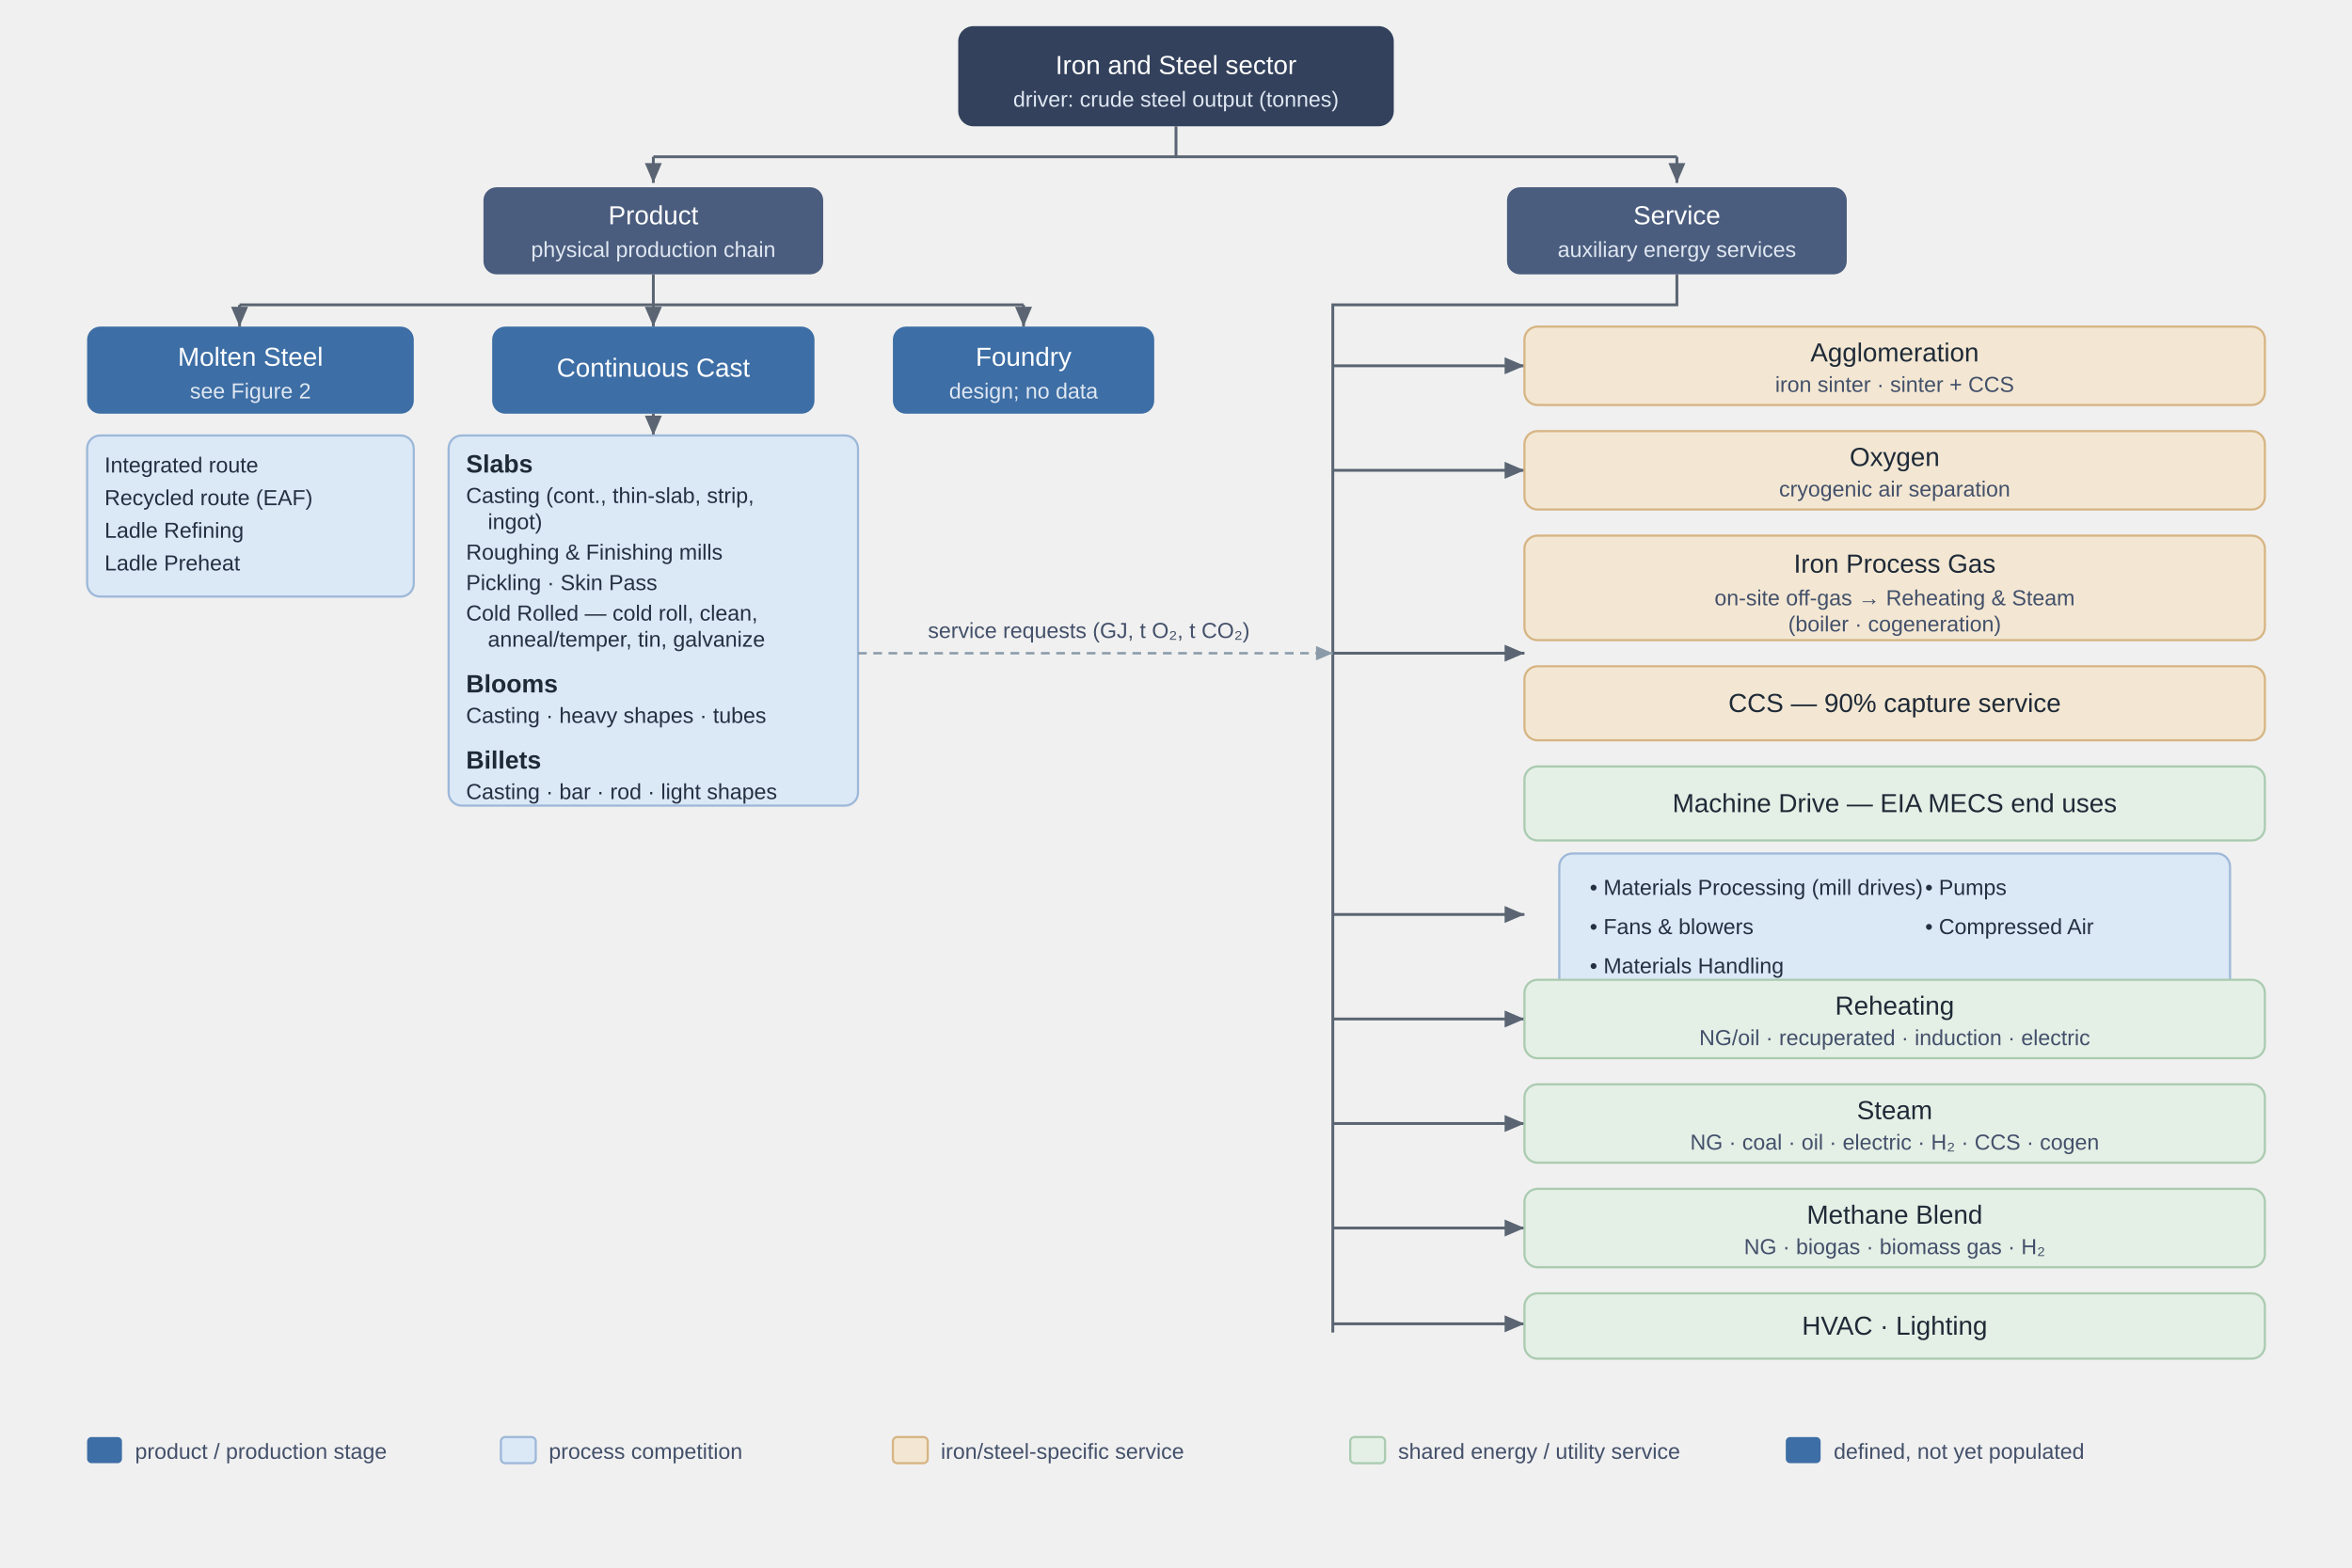
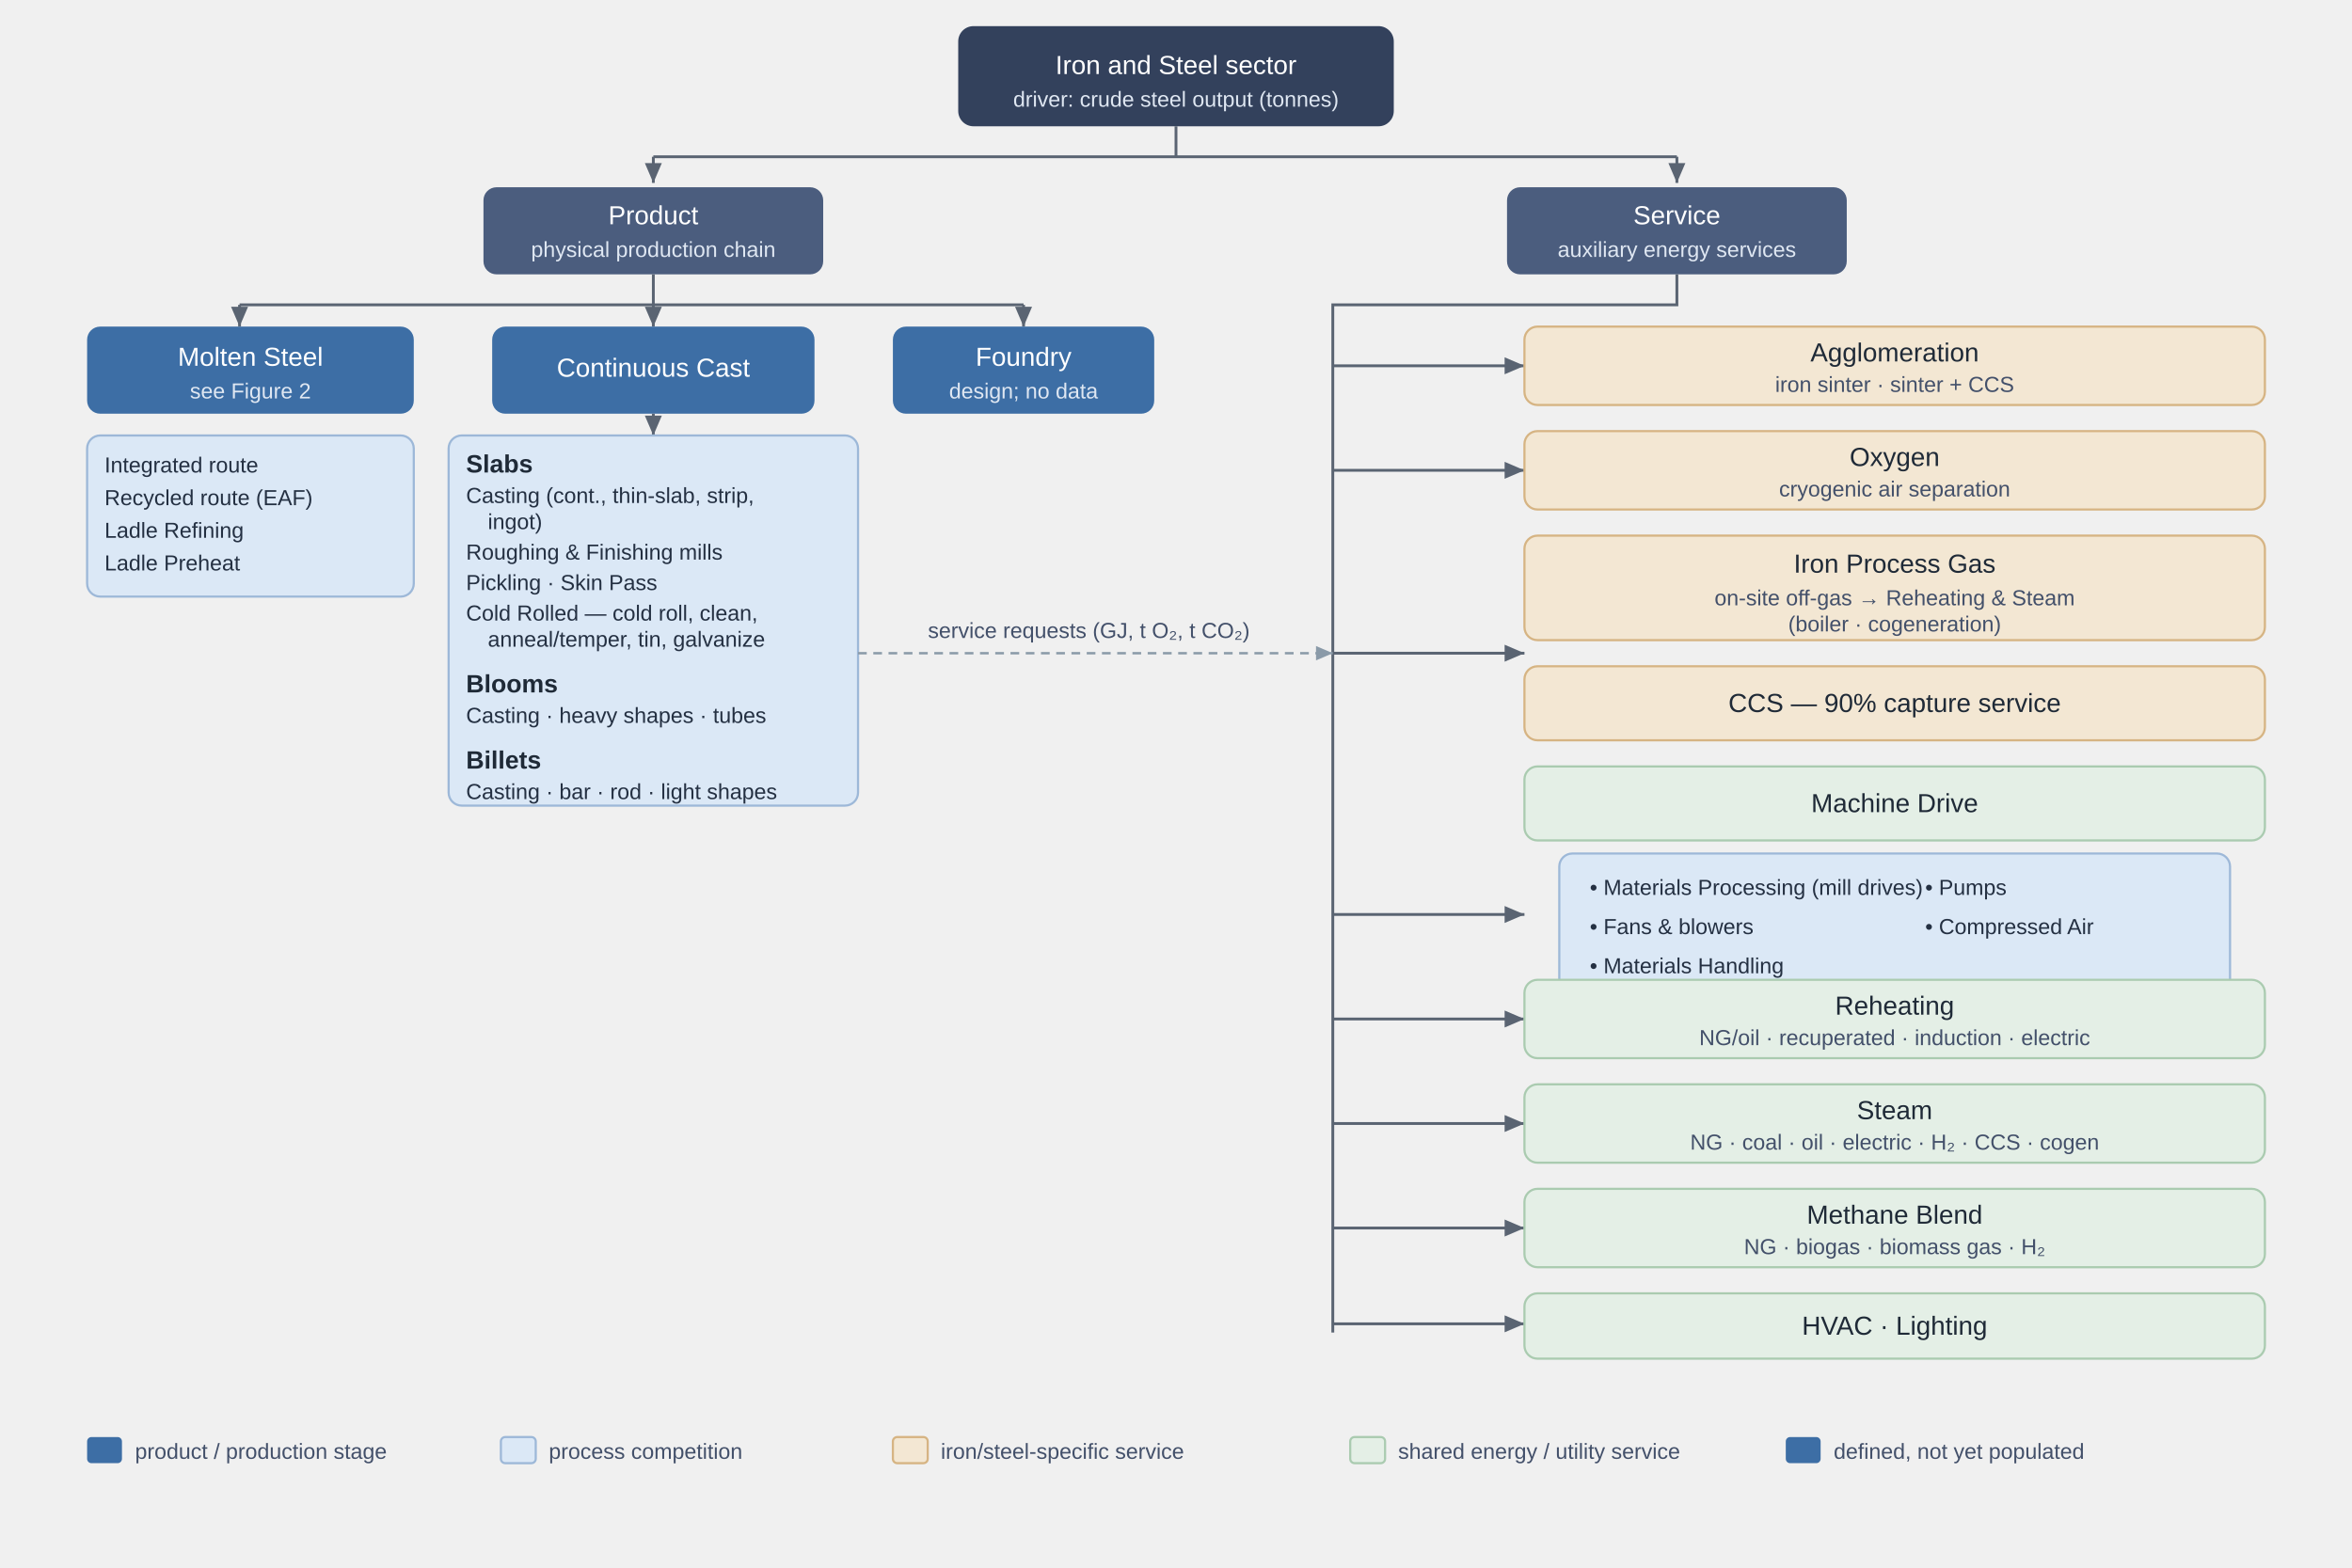
<svg xmlns="http://www.w3.org/2000/svg" viewBox="0 0 1080 720" font-family="'Helvetica Neue',Arial,sans-serif">
  <defs>
    <marker id="arrow" markerWidth="9" markerHeight="9" refX="7" refY="3" orient="auto" markerUnits="strokeWidth">
      <path d="M0,0 L7,3 L0,6 Z" fill="#5a6472" />
    </marker>
    <marker id="darrow" markerWidth="9" markerHeight="9" refX="7" refY="3" orient="auto" markerUnits="strokeWidth">
      <path d="M0,0 L7,3 L0,6 Z" fill="#8a9aa8" />
    </marker>
  </defs>
  <style>
    .lbl{font-size:12px;fill:#1f2a37;}
    .lblw{font-size:12px;fill:#fff;}
    .sub{font-size:10px;fill:#43506a;}
    .subw{font-size:10px;fill:#dfe7f2;}
    .li{font-size:10px;fill:#243042;}
    .ttl{font-size:11.5px;font-weight:bold;fill:#1f2a37;}
    .edge{stroke:#5a6472;stroke-width:1.3;fill:none;}
    .dedge{stroke:#8a9aa8;stroke-width:1.1;stroke-dasharray:4 3;fill:none;}
    .sector{fill:#33415c;}
    .branch{fill:#4b5d7e;}
    .prod{fill:#3d6ea5;}
    .det{fill:#dbe8f6;stroke:#9db8d8;stroke-width:1;}
    .gray{fill:#eef1f5;stroke:#c3ccd8;stroke-width:1;}
    .svc{fill:#e4efe6;stroke:#aacbb0;stroke-width:1;}
    .spec{fill:#f3e7d3;stroke:#d6b483;stroke-width:1;}
    .dash{stroke-dasharray:5 4;}
  </style>
  <rect class="sector" x="440" y="12" width="200" height="46" rx="7" />
  <text class="lblw" x="540" y="34" text-anchor="middle">Iron and Steel sector</text>
  <text class="subw" x="540" y="49" text-anchor="middle">driver: crude steel output (tonnes)</text>
  <path class="edge" d="M540,58 V72" />
  <path class="edge" d="M300,72 H770" />
  <path class="edge" d="M300,72 V84" marker-end="url(#arrow)" />
  <path class="edge" d="M770,72 V84" marker-end="url(#arrow)" />
  <rect class="branch" x="222" y="86" width="156" height="40" rx="6" />
  <text class="lblw" x="300" y="103" text-anchor="middle">Product</text>
  <text class="subw" x="300" y="118" text-anchor="middle">physical production chain</text>
  <rect class="branch" x="692" y="86" width="156" height="40" rx="6" />
  <text class="lblw" x="770" y="103" text-anchor="middle">Service</text>
  <text class="subw" x="770" y="118" text-anchor="middle">auxiliary energy services</text>
  <path class="edge" d="M300,126 V140" />
  <path class="edge" d="M110,140 H470" />
  <path class="edge" d="M110,140 V150" marker-end="url(#arrow)" />
  <path class="edge" d="M300,140 V150" marker-end="url(#arrow)" />
  <path class="edge" d="M470,140 V150" marker-end="url(#arrow)" />
  <rect class="prod" x="40" y="150" width="150" height="40" rx="6" />
  <text class="lblw" x="115" y="168" text-anchor="middle">Molten Steel</text>
  <text class="subw" x="115" y="183" text-anchor="middle">see Figure 2</text>
  <rect class="det" x="40" y="200" width="150" height="74" rx="6" />
  <text class="li" x="48" y="217">Integrated route</text>
  <text class="li" x="48" y="232">Recycled route (EAF)</text>
  <text class="li" x="48" y="247">Ladle Refining</text>
  <text class="li" x="48" y="262">Ladle Preheat</text>
  <rect class="prod" x="226" y="150" width="148" height="40" rx="6" />
  <text class="lblw" x="300" y="173" text-anchor="middle">Continuous Cast</text>
  <path class="edge" d="M300,190 V200" marker-end="url(#arrow)" />
  <rect class="det" x="206" y="200" width="188" height="170" rx="6" />
  <text class="ttl" x="214" y="217">Slabs</text>
  <text class="li" x="214" y="231">Casting (cont., thin-slab, strip,</text>
  <text class="li" x="224" y="243">ingot)</text>
  <text class="li" x="214" y="257">Roughing &amp; Finishing mills</text>
  <text class="li" x="214" y="271">Pickling · Skin Pass</text>
  <text class="li" x="214" y="285">Cold Rolled — cold roll, clean,</text>
  <text class="li" x="224" y="297">anneal/temper, tin, galvanize</text>
  <text class="ttl" x="214" y="318">Blooms</text>
  <text class="li" x="214" y="332">Casting · heavy shapes · tubes</text>
  <text class="ttl" x="214" y="353">Billets</text>
  <text class="li" x="214" y="367">Casting · bar · rod · light shapes</text>
  <rect class="prod dash" x="410" y="150" width="120" height="40" rx="6" />
  <text class="lblw" x="470" y="168" text-anchor="middle">Foundry</text>
  <text class="subw" x="470" y="183" text-anchor="middle">design; no data</text>
  <path class="edge" d="M770,126 V140 H612 V612" />
  <path class="edge" d="M612,168 H700" marker-end="url(#arrow)" />
  <path class="edge" d="M612,216 H700" marker-end="url(#arrow)" />
  <path class="edge" d="M612,300 H700" marker-end="url(#arrow)" />
  <path class="edge" d="M612,420 H700" marker-end="url(#arrow)" />
  <path class="edge" d="M612,468 H700" marker-end="url(#arrow)" />
  <path class="edge" d="M612,516 H700" marker-end="url(#arrow)" />
  <path class="edge" d="M612,564 H700" marker-end="url(#arrow)" />
  <path class="edge" d="M612,608 H700" marker-end="url(#arrow)" />
  <rect class="spec" x="700" y="150" width="340" height="36" rx="6" />
  <text class="lbl" x="870" y="166" text-anchor="middle">Agglomeration</text>
  <text class="sub" x="870" y="180" text-anchor="middle">iron sinter · sinter + CCS</text>
  <rect class="spec" x="700" y="198" width="340" height="36" rx="6" />
  <text class="lbl" x="870" y="214" text-anchor="middle">Oxygen</text>
  <text class="sub" x="870" y="228" text-anchor="middle">cryogenic air separation</text>
  <rect class="spec" x="700" y="246" width="340" height="48" rx="6" />
  <text class="lbl" x="870" y="263" text-anchor="middle">Iron Process Gas</text>
  <text class="sub" x="870" y="278" text-anchor="middle">on-site off-gas → Reheating &amp; Steam</text>
  <text class="sub" x="870" y="290" text-anchor="middle">(boiler · cogeneration)</text>
  <rect class="spec" x="700" y="306" width="340" height="34" rx="6" />
  <text class="lbl" x="870" y="327" text-anchor="middle">CCS  —  90% capture service</text>
  <rect class="svc" x="700" y="352" width="340" height="34" rx="6" />
-   <text class="lbl" x="870" y="373" text-anchor="middle">Machine Drive — EIA MECS end uses</text>
+   <text class="lbl" x="870" y="373" text-anchor="middle">Machine Drive</text>
  <rect class="det" x="716" y="392" width="308" height="74" rx="6" />
  <text class="li" x="730" y="411">• Materials Processing (mill drives)</text>
  <text class="li" x="730" y="429">• Fans &amp; blowers</text>
  <text class="li" x="730" y="447">• Materials Handling</text>
  <text class="li" x="884" y="411">• Pumps</text>
  <text class="li" x="884" y="429">• Compressed Air</text>
  <rect class="svc" x="700" y="450" width="340" height="36" rx="6" />
  <text class="lbl" x="870" y="466" text-anchor="middle">Reheating</text>
  <text class="sub" x="870" y="480" text-anchor="middle">NG/oil · recuperated · induction · electric</text>
  <rect class="svc" x="700" y="498" width="340" height="36" rx="6" />
  <text class="lbl" x="870" y="514" text-anchor="middle">Steam</text>
  <text class="sub" x="870" y="528" text-anchor="middle">NG · coal · oil · electric · H₂ · CCS · cogen</text>
  <rect class="svc" x="700" y="546" width="340" height="36" rx="6" />
  <text class="lbl" x="870" y="562" text-anchor="middle">Methane Blend</text>
  <text class="sub" x="870" y="576" text-anchor="middle">NG · biogas · biomass gas · H₂</text>
  <rect class="svc" x="700" y="594" width="340" height="30" rx="6" />
  <text class="lbl" x="870" y="613" text-anchor="middle">HVAC · Lighting</text>
  <path class="dedge" d="M394,300 C500,300 510,300 612,300" marker-end="url(#darrow)" />
  <text class="sub" x="500" y="293" text-anchor="middle">service requests (GJ, t O₂, t CO₂)</text>
  <rect class="prod" x="40" y="660" width="16" height="12" rx="2" />
  <text class="sub" x="62" y="670">product / production stage</text>
  <rect class="det" x="230" y="660" width="16" height="12" rx="2" />
  <text class="sub" x="252" y="670">process competition</text>
  <rect class="spec" x="410" y="660" width="16" height="12" rx="2" />
  <text class="sub" x="432" y="670">iron/steel-specific service</text>
  <rect class="svc" x="620" y="660" width="16" height="12" rx="2" />
  <text class="sub" x="642" y="670">shared energy / utility service</text>
  <rect class="prod dash" x="820" y="660" width="16" height="12" rx="2" />
  <text class="sub" x="842" y="670">defined, not yet populated</text>
</svg>
